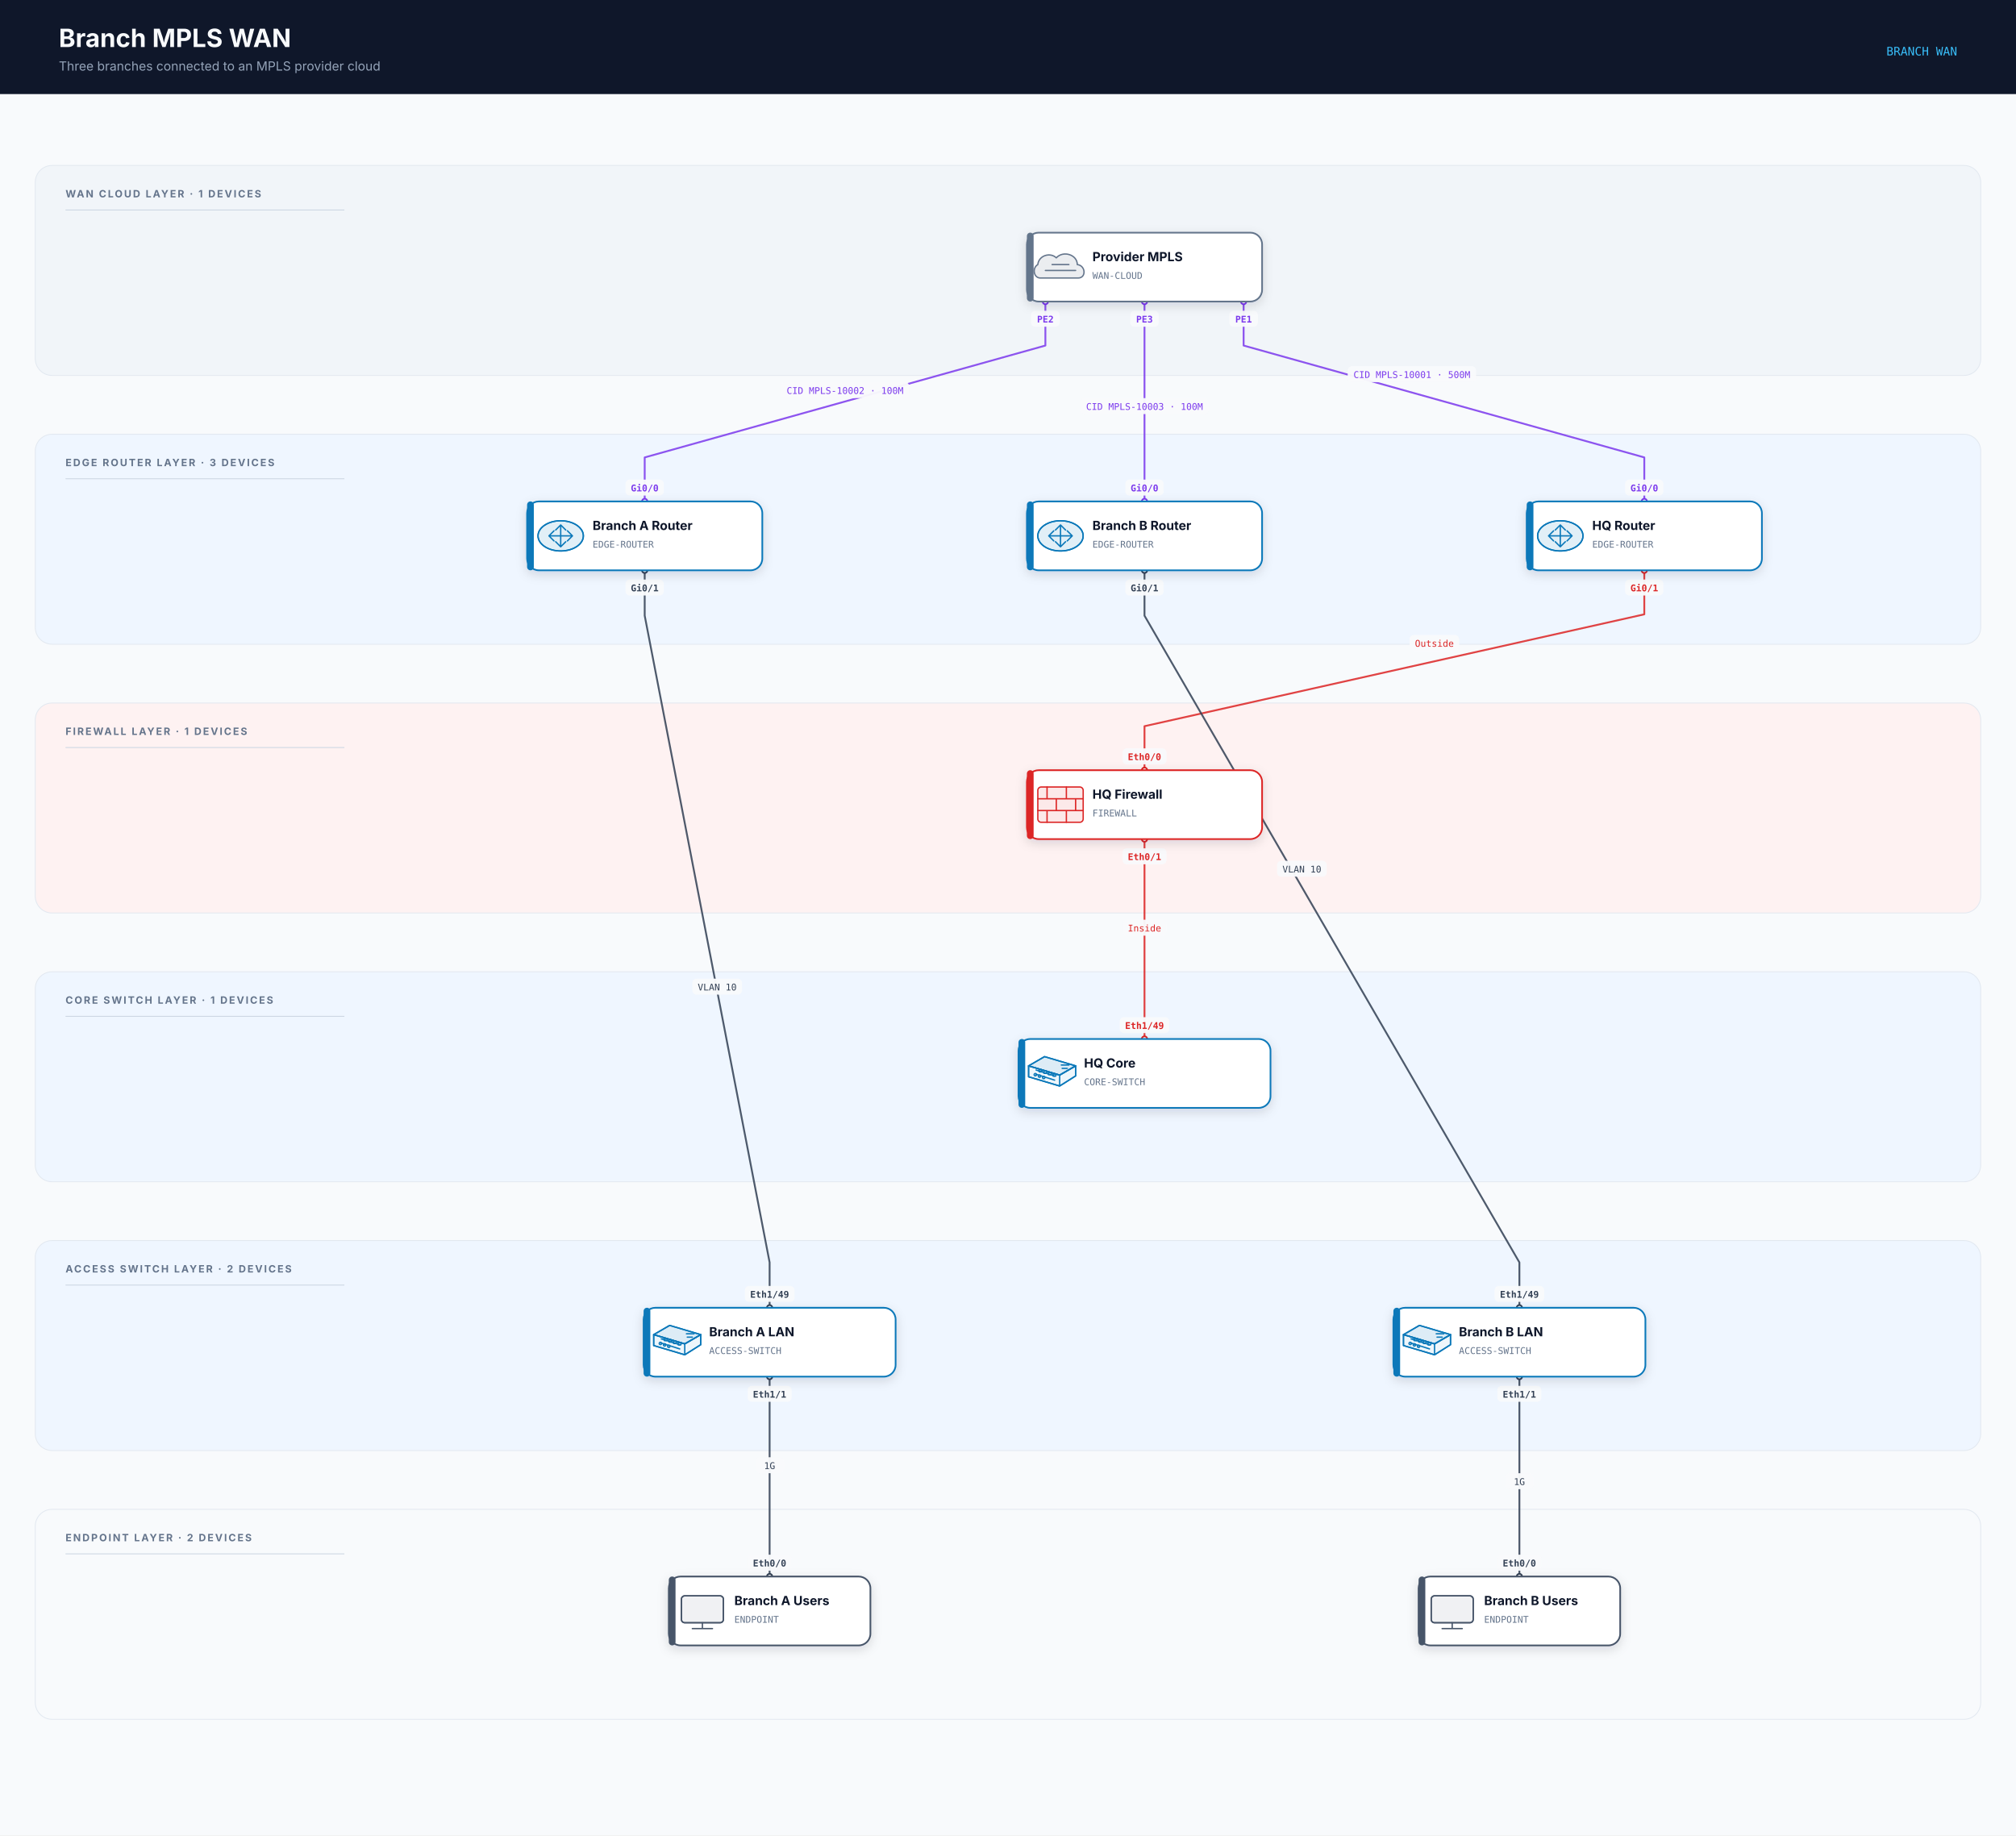
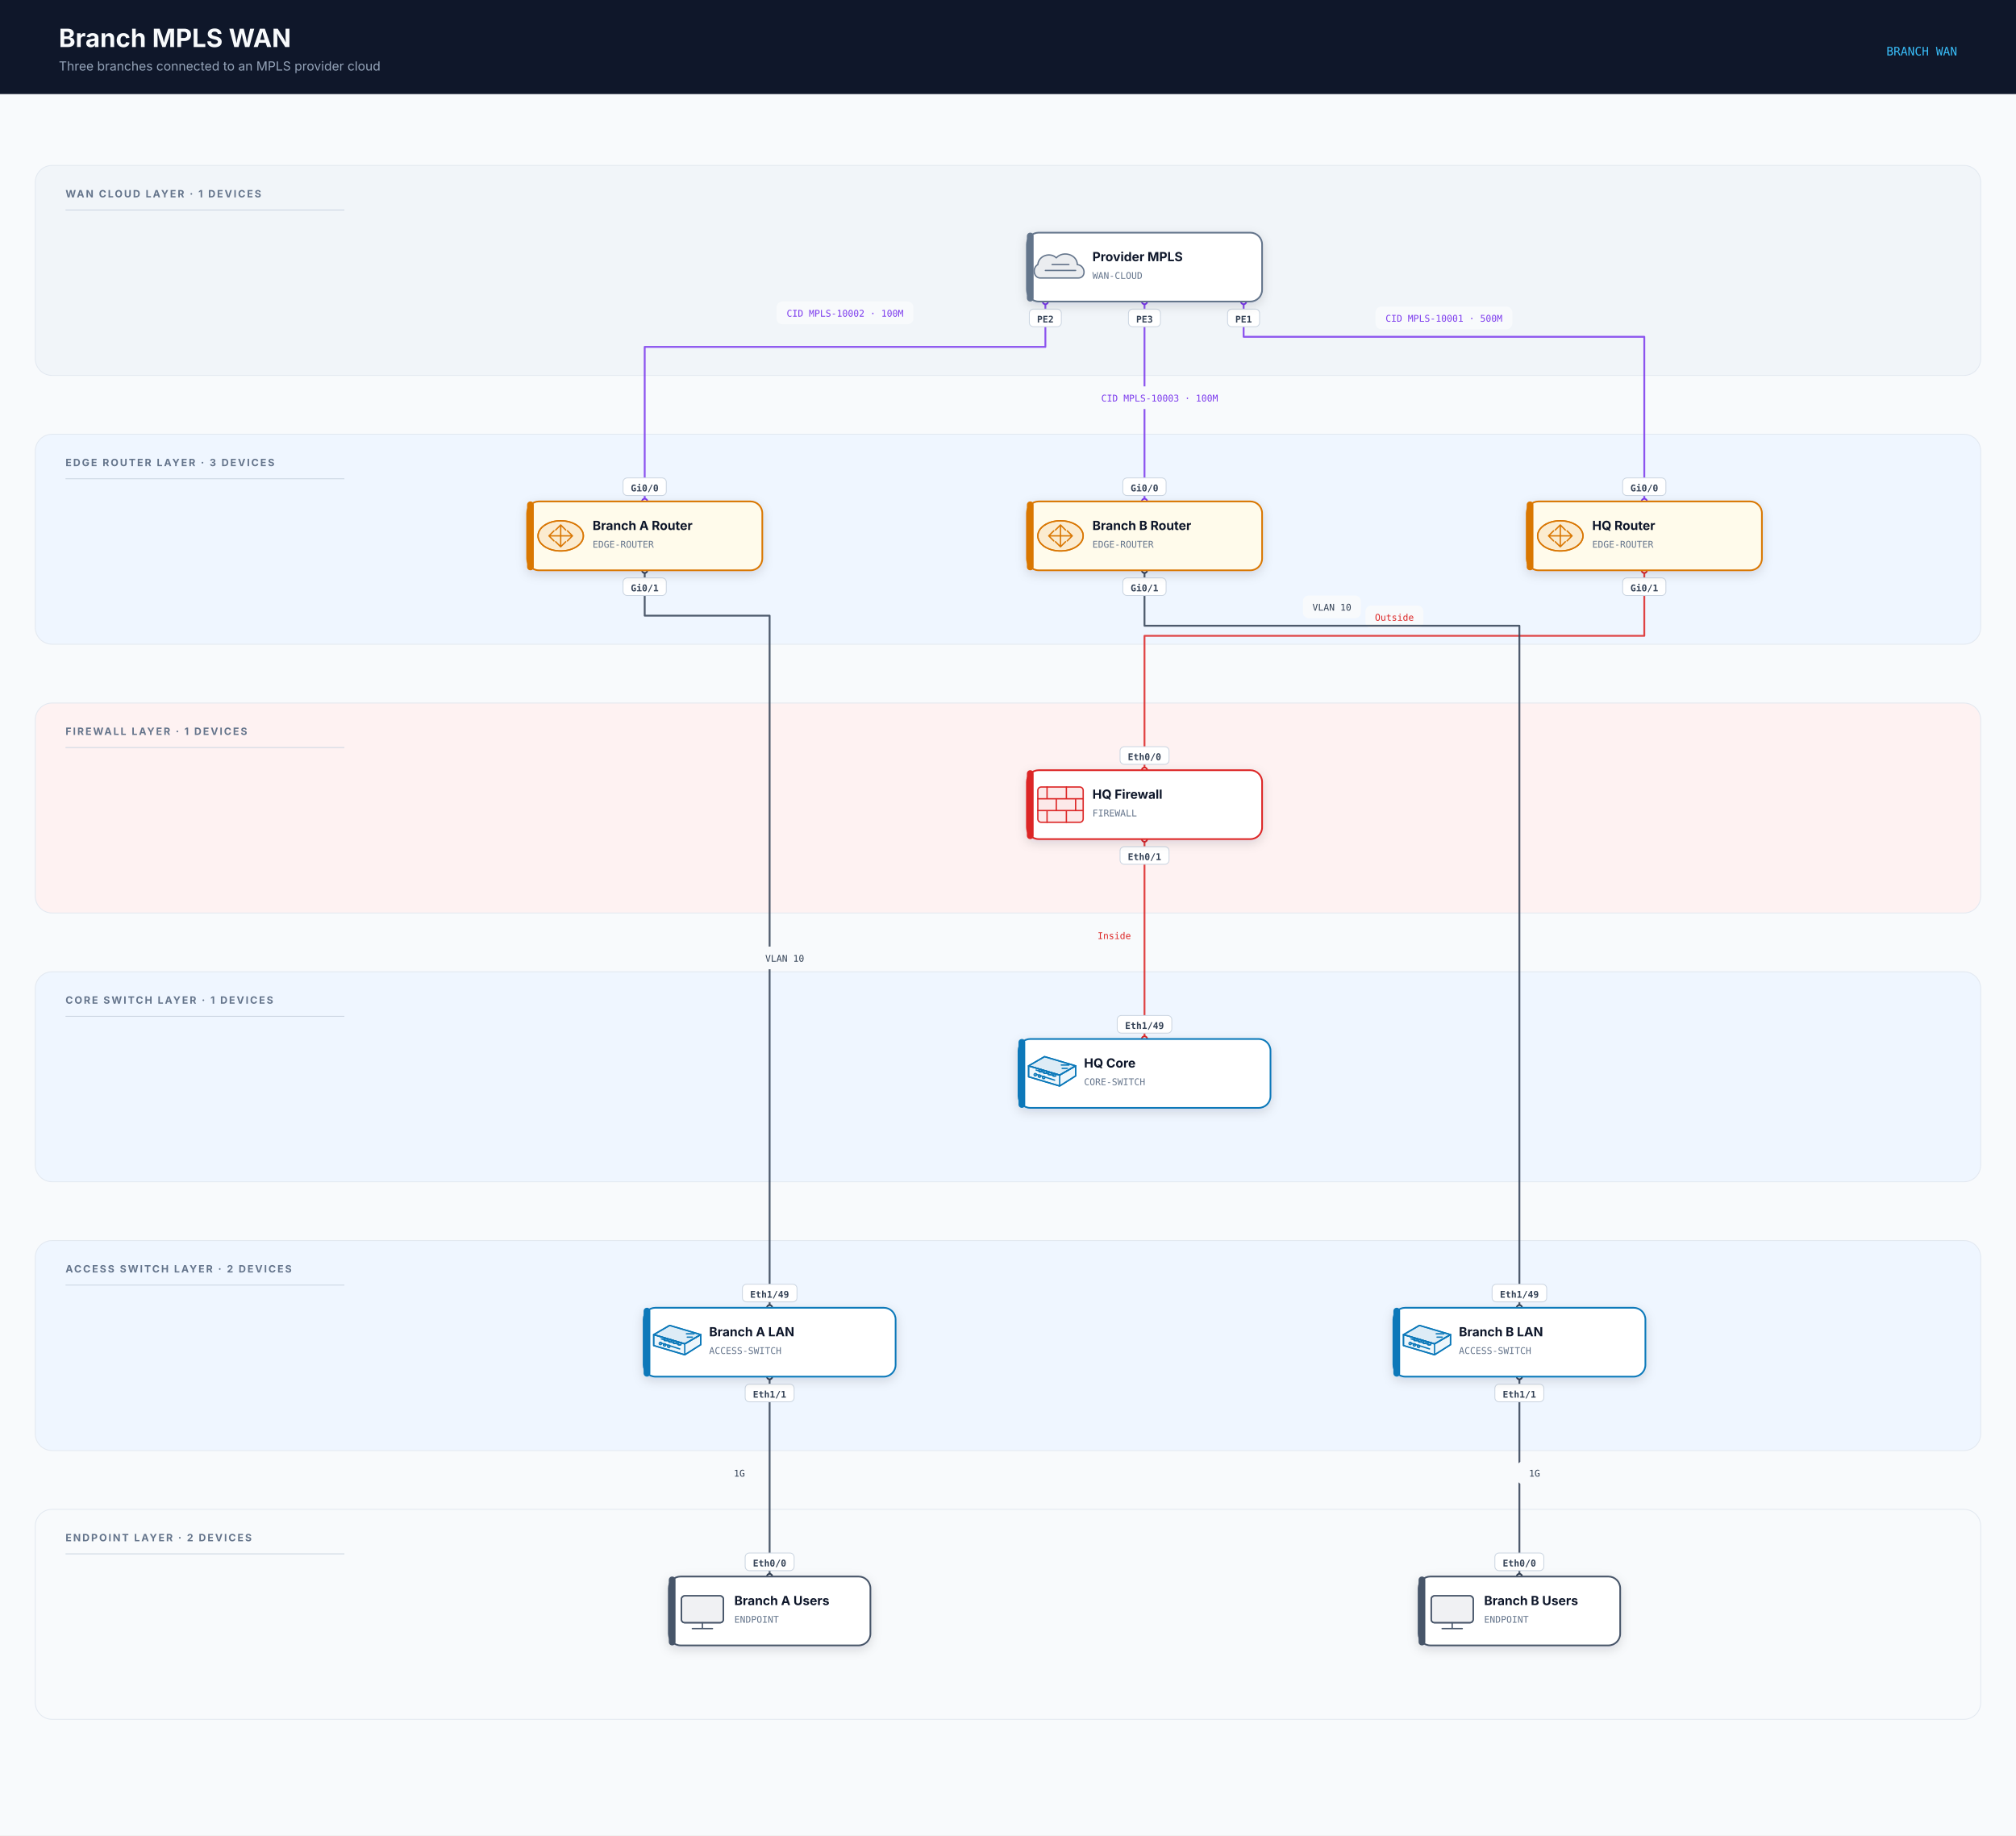
- <svg xmlns="http://www.w3.org/2000/svg" width="2400" height="2185" viewBox="0 0 2400 2185" role="img">
+ <svg xmlns="http://www.w3.org/2000/svg" class="theme-light" width="2400" height="2185" viewBox="0 0 2400 2185" role="img" shape-rendering="geometricPrecision">
  <defs>
    <filter id="shadow" x="-20%" y="-20%" width="140%" height="150%">
      <feDropShadow dx="0" dy="4" stdDeviation="6" flood-color="#0f172a" flood-opacity=".14" />
    </filter>
  </defs>
  <rect width="100%" height="100%" fill="#f8fafc" />
  <rect x="0" y="0" width="2400" height="112" fill="#0f172a" />
  <text x="70" y="56" fill="#f8fafc" font-family="Inter,Segoe UI,sans-serif" font-size="30" font-weight="700">Branch MPLS WAN</text>
  <text x="70" y="84" fill="#94a3b8" font-family="Inter,Segoe UI,sans-serif" font-size="15">Three branches connected to an MPLS provider cloud</text>
  <text x="2330" y="66" text-anchor="end" fill="#38bdf8" font-family="ui-monospace,SFMono-Regular,monospace" font-size="14">BRANCH WAN</text>
  <rect x="42" y="197.0" width="2316.0" height="250.0" rx="20" fill="#f1f5f9" stroke="#e2e8f0" />
  <rect x="42" y="517.0" width="2316.0" height="250.0" rx="20" fill="#eff6ff" stroke="#e2e8f0" />
  <rect x="42" y="837.0" width="2316.0" height="250.0" rx="20" fill="#fef2f2" stroke="#e2e8f0" />
  <rect x="42" y="1157.0" width="2316.0" height="250.0" rx="20" fill="#eff6ff" stroke="#e2e8f0" />
  <rect x="42" y="1477.0" width="2316.0" height="250.0" rx="20" fill="#eff6ff" stroke="#e2e8f0" />
  <rect x="42" y="1797.0" width="2316.0" height="250.0" rx="20" fill="#f8fafc" stroke="#e2e8f0" />
  <g id="row-headings">
    <g class="row-heading row-heading-wan-cloud">
      <path d="M78 250.0 H410" stroke="#cbd5e1" stroke-width="1" />
      <text x="78" y="235.0" fill="#64748b" font-family="Inter,Segoe UI,sans-serif" font-size="12" font-weight="700" letter-spacing="1.8">WAN CLOUD LAYER · 1 DEVICES</text>
    </g>
    <g class="row-heading row-heading-edge-router">
      <path d="M78 570.0 H410" stroke="#cbd5e1" stroke-width="1" />
      <text x="78" y="555.0" fill="#64748b" font-family="Inter,Segoe UI,sans-serif" font-size="12" font-weight="700" letter-spacing="1.8">EDGE ROUTER LAYER · 3 DEVICES</text>
    </g>
    <g class="row-heading row-heading-firewall">
      <path d="M78 890.0 H410" stroke="#cbd5e1" stroke-width="1" />
      <text x="78" y="875.0" fill="#64748b" font-family="Inter,Segoe UI,sans-serif" font-size="12" font-weight="700" letter-spacing="1.8">FIREWALL LAYER · 1 DEVICES</text>
    </g>
    <g class="row-heading row-heading-core-switch">
      <path d="M78 1210.0 H410" stroke="#cbd5e1" stroke-width="1" />
      <text x="78" y="1195.0" fill="#64748b" font-family="Inter,Segoe UI,sans-serif" font-size="12" font-weight="700" letter-spacing="1.8">CORE SWITCH LAYER · 1 DEVICES</text>
    </g>
    <g class="row-heading row-heading-access-switch">
      <path d="M78 1530.0 H410" stroke="#cbd5e1" stroke-width="1" />
      <text x="78" y="1515.0" fill="#64748b" font-family="Inter,Segoe UI,sans-serif" font-size="12" font-weight="700" letter-spacing="1.8">ACCESS SWITCH LAYER · 2 DEVICES</text>
    </g>
    <g class="row-heading row-heading-endpoint">
      <path d="M78 1850.0 H410" stroke="#cbd5e1" stroke-width="1" />
      <text x="78" y="1835.0" fill="#64748b" font-family="Inter,Segoe UI,sans-serif" font-size="12" font-weight="700" letter-spacing="1.8">ENDPOINT LAYER · 2 DEVICES</text>
    </g>
  </g>
  <g id="links">
-     <path id="link-1" d="M 1480.5 359.0 V 411.4 L 1957.5 544.6 V 597.0" fill="none" stroke="#7c3aed" stroke-width="2.2" stroke-linecap="round" stroke-linejoin="round" opacity=".86" />
-     <circle cx="1480.5" cy="359.0" r="3.2" fill="#ffffff" stroke="#7c3aed" stroke-width="2" />
-     <circle cx="1957.5" cy="597.0" r="3.2" fill="#ffffff" stroke="#7c3aed" stroke-width="2" />
-     <rect x="1463.5" y="370.0" width="34.0" height="19" rx="5" fill="#f8fafc" fill-opacity=".96" />
-     <text x="1480.5" y="384.0" text-anchor="middle" fill="#7c3aed" font-family="ui-monospace,SFMono-Regular,monospace" font-size="11" font-weight="650">PE1</text>
-     <rect x="1934.7" y="571.0" width="45.5" height="19" rx="5" fill="#f8fafc" fill-opacity=".96" />
-     <text x="1957.5" y="585.0" text-anchor="middle" fill="#7c3aed" font-family="ui-monospace,SFMono-Regular,monospace" font-size="11" font-weight="650">Gi0/0</text>
-     <rect x="1604.4" y="436.0" width="152.9" height="19" rx="5" fill="#f8fafc" fill-opacity=".96" />
-     <text x="1680.8" y="450.0" text-anchor="middle" fill="#7c3aed" font-family="ui-monospace,SFMono-Regular,monospace" font-size="11" font-weight="500">CID MPLS-10001 · 500M</text>
-     <path id="link-2" d="M 1244.5 359.0 V 411.4 L 767.5 544.6 V 597.0" fill="none" stroke="#7c3aed" stroke-width="2.2" stroke-linecap="round" stroke-linejoin="round" opacity=".86" />
-     <circle cx="1244.5" cy="359.0" r="3.2" fill="#ffffff" stroke="#7c3aed" stroke-width="2" />
-     <circle cx="767.5" cy="597.0" r="3.2" fill="#ffffff" stroke="#7c3aed" stroke-width="2" />
-     <rect x="1227.5" y="370.0" width="34.0" height="19" rx="5" fill="#f8fafc" fill-opacity=".96" />
-     <text x="1244.5" y="384.0" text-anchor="middle" fill="#7c3aed" font-family="ui-monospace,SFMono-Regular,monospace" font-size="11" font-weight="650">PE2</text>
-     <rect x="744.7" y="571.0" width="45.5" height="19" rx="5" fill="#f8fafc" fill-opacity=".96" />
-     <text x="767.5" y="585.0" text-anchor="middle" fill="#7c3aed" font-family="ui-monospace,SFMono-Regular,monospace" font-size="11" font-weight="650">Gi0/0</text>
-     <rect x="929.5" y="455.0" width="152.9" height="19" rx="5" fill="#f8fafc" fill-opacity=".96" />
-     <text x="1006.0" y="469.0" text-anchor="middle" fill="#7c3aed" font-family="ui-monospace,SFMono-Regular,monospace" font-size="11" font-weight="500">CID MPLS-10002 · 100M</text>
-     <path id="link-3" d="M 1362.5 359.0 V 411.4 L 1362.5 544.6 V 597.0" fill="none" stroke="#7c3aed" stroke-width="2.2" stroke-linecap="round" stroke-linejoin="round" opacity=".86" />
-     <circle cx="1362.5" cy="359.0" r="3.2" fill="#ffffff" stroke="#7c3aed" stroke-width="2" />
-     <circle cx="1362.5" cy="597.0" r="3.2" fill="#ffffff" stroke="#7c3aed" stroke-width="2" />
-     <rect x="1345.5" y="370.0" width="34.0" height="19" rx="5" fill="#f8fafc" fill-opacity=".96" />
-     <text x="1362.5" y="384.0" text-anchor="middle" fill="#7c3aed" font-family="ui-monospace,SFMono-Regular,monospace" font-size="11" font-weight="650">PE3</text>
-     <rect x="1339.7" y="571.0" width="45.5" height="19" rx="5" fill="#f8fafc" fill-opacity=".96" />
-     <text x="1362.5" y="585.0" text-anchor="middle" fill="#7c3aed" font-family="ui-monospace,SFMono-Regular,monospace" font-size="11" font-weight="650">Gi0/0</text>
-     <rect x="1286.0" y="474.0" width="152.9" height="19" rx="5" fill="#f8fafc" fill-opacity=".96" />
-     <text x="1362.5" y="488.0" text-anchor="middle" fill="#7c3aed" font-family="ui-monospace,SFMono-Regular,monospace" font-size="11" font-weight="500">CID MPLS-10003 · 100M</text>
-     <path id="link-4" d="M 1957.5 679.0 V 731.4 L 1362.5 864.6 V 917.0" fill="none" stroke="#dc2626" stroke-width="2.2" stroke-linecap="round" stroke-linejoin="round" opacity=".86" />
-     <circle cx="1957.5" cy="679.0" r="3.2" fill="#ffffff" stroke="#dc2626" stroke-width="2" />
-     <circle cx="1362.5" cy="917.0" r="3.2" fill="#ffffff" stroke="#dc2626" stroke-width="2" />
-     <rect x="1934.7" y="690.0" width="45.5" height="19" rx="5" fill="#f8fafc" fill-opacity=".96" />
-     <text x="1957.5" y="704.0" text-anchor="middle" fill="#dc2626" font-family="ui-monospace,SFMono-Regular,monospace" font-size="11" font-weight="650">Gi0/1</text>
-     <rect x="1336.4" y="891.0" width="52.3" height="19" rx="5" fill="#f8fafc" fill-opacity=".96" />
-     <text x="1362.5" y="905.0" text-anchor="middle" fill="#dc2626" font-family="ui-monospace,SFMono-Regular,monospace" font-size="11" font-weight="650">Eth0/0</text>
-     <rect x="1678.1" y="756.0" width="59.0" height="19" rx="5" fill="#f8fafc" fill-opacity=".96" />
-     <text x="1707.6" y="770.0" text-anchor="middle" fill="#dc2626" font-family="ui-monospace,SFMono-Regular,monospace" font-size="11" font-weight="500">Outside</text>
-     <path id="link-5" d="M 1362.5 999.0 V 1051.4 L 1362.5 1184.6 V 1237.0" fill="none" stroke="#dc2626" stroke-width="2.2" stroke-linecap="round" stroke-linejoin="round" opacity=".86" />
-     <circle cx="1362.5" cy="999.0" r="3.2" fill="#ffffff" stroke="#dc2626" stroke-width="2" />
-     <circle cx="1362.5" cy="1237.0" r="3.2" fill="#ffffff" stroke="#dc2626" stroke-width="2" />
-     <rect x="1336.4" y="1010.0" width="52.3" height="19" rx="5" fill="#f8fafc" fill-opacity=".96" />
-     <text x="1362.5" y="1024.0" text-anchor="middle" fill="#dc2626" font-family="ui-monospace,SFMono-Regular,monospace" font-size="11" font-weight="650">Eth0/1</text>
-     <rect x="1333.0" y="1211.0" width="59.0" height="19" rx="5" fill="#f8fafc" fill-opacity=".96" />
-     <text x="1362.5" y="1225.0" text-anchor="middle" fill="#dc2626" font-family="ui-monospace,SFMono-Regular,monospace" font-size="11" font-weight="650">Eth1/49</text>
-     <rect x="1336.4" y="1095.0" width="52.3" height="19" rx="5" fill="#f8fafc" fill-opacity=".96" />
-     <text x="1362.5" y="1109.0" text-anchor="middle" fill="#dc2626" font-family="ui-monospace,SFMono-Regular,monospace" font-size="11" font-weight="500">Inside</text>
-     <path id="link-6" d="M 767.5 679.0 V 733.0 L 916.2 1503.0 V 1557.0" fill="none" stroke="#334155" stroke-width="2.2" stroke-linecap="round" stroke-linejoin="round" opacity=".86" />
-     <circle cx="767.5" cy="679.0" r="3.2" fill="#ffffff" stroke="#334155" stroke-width="2" />
-     <circle cx="916.2" cy="1557.0" r="3.2" fill="#ffffff" stroke="#334155" stroke-width="2" />
-     <rect x="744.7" y="690.0" width="45.5" height="19" rx="5" fill="#f8fafc" fill-opacity=".96" />
-     <text x="767.5" y="704.0" text-anchor="middle" fill="#334155" font-family="ui-monospace,SFMono-Regular,monospace" font-size="11" font-weight="650">Gi0/1</text>
-     <rect x="886.8" y="1531.0" width="59.0" height="19" rx="5" fill="#f8fafc" fill-opacity=".96" />
-     <text x="916.2" y="1545.0" text-anchor="middle" fill="#334155" font-family="ui-monospace,SFMono-Regular,monospace" font-size="11" font-weight="650">Eth1/49</text>
-     <rect x="824.3" y="1165.2" width="59.0" height="19" rx="5" fill="#f8fafc" fill-opacity=".96" />
-     <text x="853.8" y="1179.2" text-anchor="middle" fill="#334155" font-family="ui-monospace,SFMono-Regular,monospace" font-size="11" font-weight="500">VLAN 10</text>
-     <path id="link-7" d="M 1362.5 679.0 V 733.0 L 1808.8 1503.0 V 1557.0" fill="none" stroke="#334155" stroke-width="2.2" stroke-linecap="round" stroke-linejoin="round" opacity=".86" />
-     <circle cx="1362.5" cy="679.0" r="3.2" fill="#ffffff" stroke="#334155" stroke-width="2" />
-     <circle cx="1808.8" cy="1557.0" r="3.2" fill="#ffffff" stroke="#334155" stroke-width="2" />
-     <rect x="1339.7" y="690.0" width="45.5" height="19" rx="5" fill="#f8fafc" fill-opacity=".96" />
-     <text x="1362.5" y="704.0" text-anchor="middle" fill="#334155" font-family="ui-monospace,SFMono-Regular,monospace" font-size="11" font-weight="650">Gi0/1</text>
-     <rect x="1779.3" y="1531.0" width="59.0" height="19" rx="5" fill="#f8fafc" fill-opacity=".96" />
-     <text x="1808.8" y="1545.0" text-anchor="middle" fill="#334155" font-family="ui-monospace,SFMono-Regular,monospace" font-size="11" font-weight="650">Eth1/49</text>
-     <rect x="1520.4" y="1024.8" width="59.0" height="19" rx="5" fill="#f8fafc" fill-opacity=".96" />
-     <text x="1549.9" y="1038.8" text-anchor="middle" fill="#334155" font-family="ui-monospace,SFMono-Regular,monospace" font-size="11" font-weight="500">VLAN 10</text>
-     <path id="link-8" d="M 916.2 1639.0 V 1691.4 L 916.2 1824.6 V 1877.0" fill="none" stroke="#334155" stroke-width="2.2" stroke-linecap="round" stroke-linejoin="round" opacity=".86" />
-     <circle cx="916.2" cy="1639.0" r="3.2" fill="#ffffff" stroke="#334155" stroke-width="2" />
-     <circle cx="916.2" cy="1877.0" r="3.2" fill="#ffffff" stroke="#334155" stroke-width="2" />
-     <rect x="890.1" y="1650.0" width="52.3" height="19" rx="5" fill="#f8fafc" fill-opacity=".96" />
-     <text x="916.2" y="1664.0" text-anchor="middle" fill="#334155" font-family="ui-monospace,SFMono-Regular,monospace" font-size="11" font-weight="650">Eth1/1</text>
-     <rect x="890.1" y="1851.0" width="52.3" height="19" rx="5" fill="#f8fafc" fill-opacity=".96" />
-     <text x="916.2" y="1865.0" text-anchor="middle" fill="#334155" font-family="ui-monospace,SFMono-Regular,monospace" font-size="11" font-weight="650">Eth0/0</text>
-     <rect x="899.2" y="1735.0" width="34.0" height="19" rx="5" fill="#f8fafc" fill-opacity=".96" />
-     <text x="916.2" y="1749.0" text-anchor="middle" fill="#334155" font-family="ui-monospace,SFMono-Regular,monospace" font-size="11" font-weight="500">1G</text>
-     <path id="link-9" d="M 1808.8 1639.0 V 1691.4 L 1808.8 1824.6 V 1877.0" fill="none" stroke="#334155" stroke-width="2.2" stroke-linecap="round" stroke-linejoin="round" opacity=".86" />
-     <circle cx="1808.8" cy="1639.0" r="3.2" fill="#ffffff" stroke="#334155" stroke-width="2" />
-     <circle cx="1808.8" cy="1877.0" r="3.2" fill="#ffffff" stroke="#334155" stroke-width="2" />
-     <rect x="1782.6" y="1650.0" width="52.3" height="19" rx="5" fill="#f8fafc" fill-opacity=".96" />
-     <text x="1808.8" y="1664.0" text-anchor="middle" fill="#334155" font-family="ui-monospace,SFMono-Regular,monospace" font-size="11" font-weight="650">Eth1/1</text>
-     <rect x="1782.6" y="1851.0" width="52.3" height="19" rx="5" fill="#f8fafc" fill-opacity=".96" />
-     <text x="1808.8" y="1865.0" text-anchor="middle" fill="#334155" font-family="ui-monospace,SFMono-Regular,monospace" font-size="11" font-weight="650">Eth0/0</text>
-     <rect x="1791.8" y="1754.0" width="34.0" height="19" rx="5" fill="#f8fafc" fill-opacity=".96" />
-     <text x="1808.8" y="1768.0" text-anchor="middle" fill="#334155" font-family="ui-monospace,SFMono-Regular,monospace" font-size="11" font-weight="500">1G</text>
+     <g id="link-1" data-netdiag-kind="link">
+       <path d="M 1480.5 359.0 V 401.0 H 1957.5 V 597.0" fill="none" stroke="#7c3aed" stroke-width="2.2" stroke-linecap="round" stroke-linejoin="round" opacity=".86" />
+       <circle cx="1480.5" cy="359.0" r="3.2" fill="#ffffff" stroke="#7c3aed" stroke-width="2" />
+       <circle cx="1957.5" cy="597.0" r="3.2" fill="#ffffff" stroke="#7c3aed" stroke-width="2" />
+       <rect class="interface-label-badge" x="1461.4" y="368.0" width="38.1" height="21.0" rx="5.0" fill="#ffffff" stroke="#cbd5e1" stroke-width="1" />
+       <text class="interface-label-text" x="1480.5" y="384.0" text-anchor="middle" fill="#334155" font-family="ui-monospace,SFMono-Regular,monospace" font-size="11" font-weight="650">PE1</text>
+       <rect class="interface-label-badge" x="1931.7" y="569.0" width="51.5" height="21.0" rx="5.0" fill="#ffffff" stroke="#cbd5e1" stroke-width="1" />
+       <text class="interface-label-text" x="1957.5" y="585.0" text-anchor="middle" fill="#334155" font-family="ui-monospace,SFMono-Regular,monospace" font-size="11" font-weight="650">Gi0/0</text>
+       <rect class="label-mask" x="1639.5" y="367.0" width="158.9" height="23" rx="5" fill="#f8fafc" stroke="#f8fafc" stroke-width="4" />
+       <text x="1719.0" y="383.0" text-anchor="middle" fill="#7c3aed" font-family="ui-monospace,SFMono-Regular,monospace" font-size="11" font-weight="500">CID MPLS-10001 · 500M</text>
+     </g>
+     <g id="link-2" data-netdiag-kind="link">
+       <path d="M 1244.5 359.0 V 413.0 H 767.5 V 597.0" fill="none" stroke="#7c3aed" stroke-width="2.2" stroke-linecap="round" stroke-linejoin="round" opacity=".86" />
+       <circle cx="1244.5" cy="359.0" r="3.2" fill="#ffffff" stroke="#7c3aed" stroke-width="2" />
+       <circle cx="767.5" cy="597.0" r="3.2" fill="#ffffff" stroke="#7c3aed" stroke-width="2" />
+       <rect class="interface-label-badge" x="1225.4" y="368.0" width="38.1" height="21.0" rx="5.0" fill="#ffffff" stroke="#cbd5e1" stroke-width="1" />
+       <text class="interface-label-text" x="1244.5" y="384.0" text-anchor="middle" fill="#334155" font-family="ui-monospace,SFMono-Regular,monospace" font-size="11" font-weight="650">PE2</text>
+       <rect class="interface-label-badge" x="741.7" y="569.0" width="51.5" height="21.0" rx="5.0" fill="#ffffff" stroke="#cbd5e1" stroke-width="1" />
+       <text class="interface-label-text" x="767.5" y="585.0" text-anchor="middle" fill="#334155" font-family="ui-monospace,SFMono-Regular,monospace" font-size="11" font-weight="650">Gi0/0</text>
+       <rect class="label-mask" x="926.5" y="361.0" width="158.9" height="23" rx="5" fill="#f8fafc" stroke="#f8fafc" stroke-width="4" />
+       <text x="1006.0" y="377.0" text-anchor="middle" fill="#7c3aed" font-family="ui-monospace,SFMono-Regular,monospace" font-size="11" font-weight="500">CID MPLS-10002 · 100M</text>
+     </g>
+     <g id="link-3" data-netdiag-kind="link">
+       <path d="M 1362.5 359.0 V 597.0" fill="none" stroke="#7c3aed" stroke-width="2.2" stroke-linecap="round" stroke-linejoin="round" opacity=".86" />
+       <circle cx="1362.5" cy="359.0" r="3.2" fill="#ffffff" stroke="#7c3aed" stroke-width="2" />
+       <circle cx="1362.5" cy="597.0" r="3.2" fill="#ffffff" stroke="#7c3aed" stroke-width="2" />
+       <rect class="interface-label-badge" x="1343.4" y="368.0" width="38.1" height="21.0" rx="5.0" fill="#ffffff" stroke="#cbd5e1" stroke-width="1" />
+       <text class="interface-label-text" x="1362.5" y="384.0" text-anchor="middle" fill="#334155" font-family="ui-monospace,SFMono-Regular,monospace" font-size="11" font-weight="650">PE3</text>
+       <rect class="interface-label-badge" x="1336.7" y="569.0" width="51.5" height="21.0" rx="5.0" fill="#ffffff" stroke="#cbd5e1" stroke-width="1" />
+       <text class="interface-label-text" x="1362.5" y="585.0" text-anchor="middle" fill="#334155" font-family="ui-monospace,SFMono-Regular,monospace" font-size="11" font-weight="650">Gi0/0</text>
+       <rect class="label-mask" x="1301.0" y="462.0" width="158.9" height="23" rx="5" fill="#f8fafc" stroke="#f8fafc" stroke-width="4" />
+       <text x="1380.5" y="478.0" text-anchor="middle" fill="#7c3aed" font-family="ui-monospace,SFMono-Regular,monospace" font-size="11" font-weight="500">CID MPLS-10003 · 100M</text>
+     </g>
+     <g id="link-4" data-netdiag-kind="link">
+       <path d="M 1957.5 679.0 V 757.0 H 1362.5 V 917.0" fill="none" stroke="#dc2626" stroke-width="2.2" stroke-linecap="round" stroke-linejoin="round" opacity=".86" />
+       <circle cx="1957.5" cy="679.0" r="3.2" fill="#ffffff" stroke="#dc2626" stroke-width="2" />
+       <circle cx="1362.5" cy="917.0" r="3.2" fill="#ffffff" stroke="#dc2626" stroke-width="2" />
+       <rect class="interface-label-badge" x="1931.7" y="688.0" width="51.5" height="21.0" rx="5.0" fill="#ffffff" stroke="#cbd5e1" stroke-width="1" />
+       <text class="interface-label-text" x="1957.5" y="704.0" text-anchor="middle" fill="#334155" font-family="ui-monospace,SFMono-Regular,monospace" font-size="11" font-weight="650">Gi0/1</text>
+       <rect class="interface-label-badge" x="1333.4" y="889.0" width="58.3" height="21.0" rx="5.0" fill="#ffffff" stroke="#cbd5e1" stroke-width="1" />
+       <text class="interface-label-text" x="1362.5" y="905.0" text-anchor="middle" fill="#334155" font-family="ui-monospace,SFMono-Regular,monospace" font-size="11" font-weight="650">Eth0/0</text>
+       <rect class="label-mask" x="1627.5" y="723.0" width="65.0" height="23" rx="5" fill="#f8fafc" stroke="#f8fafc" stroke-width="4" />
+       <text x="1660.0" y="739.0" text-anchor="middle" fill="#dc2626" font-family="ui-monospace,SFMono-Regular,monospace" font-size="11" font-weight="500">Outside</text>
+     </g>
+     <g id="link-5" data-netdiag-kind="link">
+       <path d="M 1362.5 999.0 V 1237.0" fill="none" stroke="#dc2626" stroke-width="2.2" stroke-linecap="round" stroke-linejoin="round" opacity=".86" />
+       <circle cx="1362.5" cy="999.0" r="3.2" fill="#ffffff" stroke="#dc2626" stroke-width="2" />
+       <circle cx="1362.5" cy="1237.0" r="3.2" fill="#ffffff" stroke="#dc2626" stroke-width="2" />
+       <rect class="interface-label-badge" x="1333.4" y="1008.0" width="58.3" height="21.0" rx="5.0" fill="#ffffff" stroke="#cbd5e1" stroke-width="1" />
+       <text class="interface-label-text" x="1362.5" y="1024.0" text-anchor="middle" fill="#334155" font-family="ui-monospace,SFMono-Regular,monospace" font-size="11" font-weight="650">Eth0/1</text>
+       <rect class="interface-label-badge" x="1330.0" y="1209.0" width="65.0" height="21.0" rx="5.0" fill="#ffffff" stroke="#cbd5e1" stroke-width="1" />
+       <text class="interface-label-text" x="1362.5" y="1225.0" text-anchor="middle" fill="#334155" font-family="ui-monospace,SFMono-Regular,monospace" font-size="11" font-weight="650">Eth1/49</text>
+       <rect class="label-mask" x="1297.4" y="1102.0" width="58.3" height="23" rx="5" fill="#f8fafc" stroke="#f8fafc" stroke-width="4" />
+       <text x="1326.5" y="1118.0" text-anchor="middle" fill="#dc2626" font-family="ui-monospace,SFMono-Regular,monospace" font-size="11" font-weight="500">Inside</text>
+     </g>
+     <g id="link-6" data-netdiag-kind="link">
+       <path d="M 767.5 679.0 V 733.0 H 916.2 V 1557.0" fill="none" stroke="#334155" stroke-width="2.2" stroke-linecap="round" stroke-linejoin="round" opacity=".86" />
+       <circle cx="767.5" cy="679.0" r="3.2" fill="#ffffff" stroke="#334155" stroke-width="2" />
+       <circle cx="916.2" cy="1557.0" r="3.2" fill="#ffffff" stroke="#334155" stroke-width="2" />
+       <rect class="interface-label-badge" x="741.7" y="688.0" width="51.5" height="21.0" rx="5.0" fill="#ffffff" stroke="#cbd5e1" stroke-width="1" />
+       <text class="interface-label-text" x="767.5" y="704.0" text-anchor="middle" fill="#334155" font-family="ui-monospace,SFMono-Regular,monospace" font-size="11" font-weight="650">Gi0/1</text>
+       <rect class="interface-label-badge" x="883.8" y="1529.0" width="65.0" height="21.0" rx="5.0" fill="#ffffff" stroke="#cbd5e1" stroke-width="1" />
+       <text class="interface-label-text" x="916.2" y="1545.0" text-anchor="middle" fill="#334155" font-family="ui-monospace,SFMono-Regular,monospace" font-size="11" font-weight="650">Eth1/49</text>
+       <rect class="label-mask" x="901.8" y="1129.0" width="65.0" height="23" rx="5" fill="#f8fafc" stroke="#f8fafc" stroke-width="4" />
+       <text x="934.2" y="1145.0" text-anchor="middle" fill="#334155" font-family="ui-monospace,SFMono-Regular,monospace" font-size="11" font-weight="500">VLAN 10</text>
+     </g>
+     <g id="link-7" data-netdiag-kind="link">
+       <path d="M 1362.5 679.0 V 745.0 H 1808.8 V 1557.0" fill="none" stroke="#334155" stroke-width="2.2" stroke-linecap="round" stroke-linejoin="round" opacity=".86" />
+       <circle cx="1362.5" cy="679.0" r="3.2" fill="#ffffff" stroke="#334155" stroke-width="2" />
+       <circle cx="1808.8" cy="1557.0" r="3.2" fill="#ffffff" stroke="#334155" stroke-width="2" />
+       <rect class="interface-label-badge" x="1336.7" y="688.0" width="51.5" height="21.0" rx="5.0" fill="#ffffff" stroke="#cbd5e1" stroke-width="1" />
+       <text class="interface-label-text" x="1362.5" y="704.0" text-anchor="middle" fill="#334155" font-family="ui-monospace,SFMono-Regular,monospace" font-size="11" font-weight="650">Gi0/1</text>
+       <rect class="interface-label-badge" x="1776.3" y="1529.0" width="65.0" height="21.0" rx="5.0" fill="#ffffff" stroke="#cbd5e1" stroke-width="1" />
+       <text class="interface-label-text" x="1808.8" y="1545.0" text-anchor="middle" fill="#334155" font-family="ui-monospace,SFMono-Regular,monospace" font-size="11" font-weight="650">Eth1/49</text>
+       <rect class="label-mask" x="1553.1" y="711.0" width="65.0" height="23" rx="5" fill="#f8fafc" stroke="#f8fafc" stroke-width="4" />
+       <text x="1585.6" y="727.0" text-anchor="middle" fill="#334155" font-family="ui-monospace,SFMono-Regular,monospace" font-size="11" font-weight="500">VLAN 10</text>
+     </g>
+     <g id="link-8" data-netdiag-kind="link">
+       <path d="M 916.2 1639.0 V 1877.0" fill="none" stroke="#334155" stroke-width="2.2" stroke-linecap="round" stroke-linejoin="round" opacity=".86" />
+       <circle cx="916.2" cy="1639.0" r="3.2" fill="#ffffff" stroke="#334155" stroke-width="2" />
+       <circle cx="916.2" cy="1877.0" r="3.2" fill="#ffffff" stroke="#334155" stroke-width="2" />
+       <rect class="interface-label-badge" x="887.1" y="1648.0" width="58.3" height="21.0" rx="5.0" fill="#ffffff" stroke="#cbd5e1" stroke-width="1" />
+       <text class="interface-label-text" x="916.2" y="1664.0" text-anchor="middle" fill="#334155" font-family="ui-monospace,SFMono-Regular,monospace" font-size="11" font-weight="650">Eth1/1</text>
+       <rect class="interface-label-badge" x="887.1" y="1849.0" width="58.3" height="21.0" rx="5.0" fill="#ffffff" stroke="#cbd5e1" stroke-width="1" />
+       <text class="interface-label-text" x="916.2" y="1865.0" text-anchor="middle" fill="#334155" font-family="ui-monospace,SFMono-Regular,monospace" font-size="11" font-weight="650">Eth0/0</text>
+       <rect class="label-mask" x="861.2" y="1742.0" width="38.0" height="23" rx="5" fill="#f8fafc" stroke="#f8fafc" stroke-width="4" />
+       <text x="880.2" y="1758.0" text-anchor="middle" fill="#334155" font-family="ui-monospace,SFMono-Regular,monospace" font-size="11" font-weight="500">1G</text>
+     </g>
+     <g id="link-9" data-netdiag-kind="link">
+       <path d="M 1808.8 1639.0 V 1877.0" fill="none" stroke="#334155" stroke-width="2.2" stroke-linecap="round" stroke-linejoin="round" opacity=".86" />
+       <circle cx="1808.8" cy="1639.0" r="3.2" fill="#ffffff" stroke="#334155" stroke-width="2" />
+       <circle cx="1808.8" cy="1877.0" r="3.2" fill="#ffffff" stroke="#334155" stroke-width="2" />
+       <rect class="interface-label-badge" x="1779.6" y="1648.0" width="58.3" height="21.0" rx="5.0" fill="#ffffff" stroke="#cbd5e1" stroke-width="1" />
+       <text class="interface-label-text" x="1808.8" y="1664.0" text-anchor="middle" fill="#334155" font-family="ui-monospace,SFMono-Regular,monospace" font-size="11" font-weight="650">Eth1/1</text>
+       <rect class="interface-label-badge" x="1779.6" y="1849.0" width="58.3" height="21.0" rx="5.0" fill="#ffffff" stroke="#cbd5e1" stroke-width="1" />
+       <text class="interface-label-text" x="1808.8" y="1865.0" text-anchor="middle" fill="#334155" font-family="ui-monospace,SFMono-Regular,monospace" font-size="11" font-weight="650">Eth0/0</text>
+       <rect class="label-mask" x="1807.8" y="1742.0" width="38.0" height="23" rx="5" fill="#f8fafc" stroke="#f8fafc" stroke-width="4" />
+       <text x="1826.8" y="1758.0" text-anchor="middle" fill="#334155" font-family="ui-monospace,SFMono-Regular,monospace" font-size="11" font-weight="500">1G</text>
+     </g>
  </g>
  <g id="nodes">
-     <g id="branch-a-router" filter="url(#shadow)">
-       <rect x="627.5" y="597.0" width="280.0" height="82.0" rx="14" fill="#ffffff" stroke="#0878b9" stroke-width="2" />
-       <rect x="627.5" y="597.0" width="8" height="82.0" rx="4" fill="#0878b9" />
-       <g class="device-icon device-icon-router" transform="translate(667.5 638.0)" stroke="#0878b9" fill="none" stroke-width="1.6" stroke-linecap="round" stroke-linejoin="round">
-         <ellipse cx="0" cy="0" rx="27" ry="18" fill="#0878b9" fill-opacity=".12" />
+     <g id="branch-a-router" data-netdiag-kind="node" filter="url(#shadow)">
+       <rect x="627.5" y="597.0" width="280.0" height="82.0" rx="14" fill="#fffbeb" stroke="#d97706" stroke-width="2" />
+       <rect x="627.5" y="597.0" width="8" height="82.0" rx="4" fill="#d97706" />
+       <g class="device-icon device-icon-router" transform="translate(667.5 638.0)" stroke="#d97706" fill="none" stroke-width="1.6" stroke-linecap="round" stroke-linejoin="round">
+         <ellipse cx="0" cy="0" rx="27" ry="18" fill="#d97706" fill-opacity=".12" />
        <ellipse cx="0" cy="0" rx="27" ry="18" />
        <path d="M-14 0h28M8-6l6 6-6 6M14 0H-14M-8-6l-6 6 6 6" />
        <path d="M0-13v26M-6-7l6-6 6 6M-6 7l6 6 6-6" />
      </g>
-       <text x="705.5" y="631.0" fill="#0f172a" font-family="Inter,Segoe UI,sans-serif" font-size="15" font-weight="700">Branch A Router</text>
+       <text class="node-title" x="705.5" y="631.0" fill="#0f172a" font-family="Inter,Segoe UI,Arial,sans-serif" font-size="15" font-weight="700">Branch A Router</text>
      <text x="705.5" y="652.0" fill="#64748b" font-family="ui-monospace,SFMono-Regular,monospace" font-size="11">EDGE-ROUTER</text>
    </g>
-     <g id="branch-a-switch" filter="url(#shadow)">
+     <g id="branch-a-switch" data-netdiag-kind="node" filter="url(#shadow)">
      <rect x="766.2" y="1557.0" width="300.0" height="82.0" rx="14" fill="#ffffff" stroke="#0878b9" stroke-width="2" />
      <rect x="766.2" y="1557.0" width="8" height="82.0" rx="4" fill="#0878b9" />
      <g class="device-icon device-icon-access-switch" transform="translate(806.2 1598.0)" stroke="#0878b9" fill="none" stroke-width="1.6" stroke-linecap="round" stroke-linejoin="round">
        <path d="M-28 -9 -9 -20 28 -9 9 2Z" fill="#0878b9" fill-opacity=".14" />
        <path d="M-28 -9 9 2 28 -9v12L9 15-28 4Z" fill="#0878b9" fill-opacity=".07" />
        <path d="M-28 -9 -9 -20 28 -9 9 2Z" />
        <path d="M-28 -9v13L9 15 28 3v-12M9 2v13" />
        <path d="M-19 -4 3 3M-19 1 3 8" />
        <rect x="-15.5" y="-4.5" width="3.5" height="2.7" rx=".5" />
        <rect x="-10" y="-2.8" width="3.5" height="2.7" rx=".5" />
        <rect x="-4.5" y="-1.1" width="3.5" height="2.7" rx=".5" />
        <rect x="1" y=".6" width="3.5" height="2.7" rx=".5" />
        <circle cx="-20" cy="1.5" r="1.4" />
        <circle cx="-15" cy="3.2" r="1.4" />
        <circle cx="-10" cy="4.9" r="1.4" />
        <path d="M11 -10h9M12 -6h6" />
      </g>
-       <text x="844.2" y="1591.0" fill="#0f172a" font-family="Inter,Segoe UI,sans-serif" font-size="15" font-weight="700">Branch A LAN</text>
+       <text class="node-title" x="844.2" y="1591.0" fill="#0f172a" font-family="Inter,Segoe UI,Arial,sans-serif" font-size="15" font-weight="700">Branch A LAN</text>
      <text x="844.2" y="1612.0" fill="#64748b" font-family="ui-monospace,SFMono-Regular,monospace" font-size="11">ACCESS-SWITCH</text>
    </g>
-     <g id="branch-a-users" filter="url(#shadow)">
+     <g id="branch-a-users" data-netdiag-kind="node" filter="url(#shadow)">
      <rect x="796.2" y="1877.0" width="240.0" height="82.0" rx="14" fill="#ffffff" stroke="#475569" stroke-width="2" />
      <rect x="796.2" y="1877.0" width="8" height="82.0" rx="4" fill="#475569" />
      <g class="device-icon device-icon-users" transform="translate(836.2 1918.0)" stroke="#475569" fill="none" stroke-width="1.6" stroke-linecap="round" stroke-linejoin="round">
        <rect x="-25" y="-18" width="50" height="32" rx="4" fill="#475569" fill-opacity=".08" />
        <rect x="-25" y="-18" width="50" height="32" rx="4" />
        <path d="M-12 21h24M0 14v7" />
      </g>
-       <text x="874.2" y="1911.0" fill="#0f172a" font-family="Inter,Segoe UI,sans-serif" font-size="15" font-weight="700">Branch A Users</text>
+       <text class="node-title" x="874.2" y="1911.0" fill="#0f172a" font-family="Inter,Segoe UI,Arial,sans-serif" font-size="15" font-weight="700">Branch A Users</text>
      <text x="874.2" y="1932.0" fill="#64748b" font-family="ui-monospace,SFMono-Regular,monospace" font-size="11">ENDPOINT</text>
    </g>
-     <g id="branch-b-router" filter="url(#shadow)">
-       <rect x="1222.5" y="597.0" width="280.0" height="82.0" rx="14" fill="#ffffff" stroke="#0878b9" stroke-width="2" />
-       <rect x="1222.5" y="597.0" width="8" height="82.0" rx="4" fill="#0878b9" />
-       <g class="device-icon device-icon-router" transform="translate(1262.5 638.0)" stroke="#0878b9" fill="none" stroke-width="1.6" stroke-linecap="round" stroke-linejoin="round">
-         <ellipse cx="0" cy="0" rx="27" ry="18" fill="#0878b9" fill-opacity=".12" />
+     <g id="branch-b-router" data-netdiag-kind="node" filter="url(#shadow)">
+       <rect x="1222.5" y="597.0" width="280.0" height="82.0" rx="14" fill="#fffbeb" stroke="#d97706" stroke-width="2" />
+       <rect x="1222.5" y="597.0" width="8" height="82.0" rx="4" fill="#d97706" />
+       <g class="device-icon device-icon-router" transform="translate(1262.5 638.0)" stroke="#d97706" fill="none" stroke-width="1.6" stroke-linecap="round" stroke-linejoin="round">
+         <ellipse cx="0" cy="0" rx="27" ry="18" fill="#d97706" fill-opacity=".12" />
        <ellipse cx="0" cy="0" rx="27" ry="18" />
        <path d="M-14 0h28M8-6l6 6-6 6M14 0H-14M-8-6l-6 6 6 6" />
        <path d="M0-13v26M-6-7l6-6 6 6M-6 7l6 6 6-6" />
      </g>
-       <text x="1300.5" y="631.0" fill="#0f172a" font-family="Inter,Segoe UI,sans-serif" font-size="15" font-weight="700">Branch B Router</text>
+       <text class="node-title" x="1300.5" y="631.0" fill="#0f172a" font-family="Inter,Segoe UI,Arial,sans-serif" font-size="15" font-weight="700">Branch B Router</text>
      <text x="1300.5" y="652.0" fill="#64748b" font-family="ui-monospace,SFMono-Regular,monospace" font-size="11">EDGE-ROUTER</text>
    </g>
-     <g id="branch-b-switch" filter="url(#shadow)">
+     <g id="branch-b-switch" data-netdiag-kind="node" filter="url(#shadow)">
      <rect x="1658.8" y="1557.0" width="300.0" height="82.0" rx="14" fill="#ffffff" stroke="#0878b9" stroke-width="2" />
      <rect x="1658.8" y="1557.0" width="8" height="82.0" rx="4" fill="#0878b9" />
      <g class="device-icon device-icon-access-switch" transform="translate(1698.8 1598.0)" stroke="#0878b9" fill="none" stroke-width="1.6" stroke-linecap="round" stroke-linejoin="round">
        <path d="M-28 -9 -9 -20 28 -9 9 2Z" fill="#0878b9" fill-opacity=".14" />
        <path d="M-28 -9 9 2 28 -9v12L9 15-28 4Z" fill="#0878b9" fill-opacity=".07" />
        <path d="M-28 -9 -9 -20 28 -9 9 2Z" />
        <path d="M-28 -9v13L9 15 28 3v-12M9 2v13" />
        <path d="M-19 -4 3 3M-19 1 3 8" />
        <rect x="-15.5" y="-4.5" width="3.5" height="2.7" rx=".5" />
        <rect x="-10" y="-2.8" width="3.5" height="2.7" rx=".5" />
        <rect x="-4.5" y="-1.1" width="3.5" height="2.7" rx=".5" />
        <rect x="1" y=".6" width="3.5" height="2.7" rx=".5" />
        <circle cx="-20" cy="1.5" r="1.4" />
        <circle cx="-15" cy="3.2" r="1.4" />
        <circle cx="-10" cy="4.9" r="1.4" />
        <path d="M11 -10h9M12 -6h6" />
      </g>
-       <text x="1736.8" y="1591.0" fill="#0f172a" font-family="Inter,Segoe UI,sans-serif" font-size="15" font-weight="700">Branch B LAN</text>
+       <text class="node-title" x="1736.8" y="1591.0" fill="#0f172a" font-family="Inter,Segoe UI,Arial,sans-serif" font-size="15" font-weight="700">Branch B LAN</text>
      <text x="1736.8" y="1612.0" fill="#64748b" font-family="ui-monospace,SFMono-Regular,monospace" font-size="11">ACCESS-SWITCH</text>
    </g>
-     <g id="branch-b-users" filter="url(#shadow)">
+     <g id="branch-b-users" data-netdiag-kind="node" filter="url(#shadow)">
      <rect x="1688.8" y="1877.0" width="240.0" height="82.0" rx="14" fill="#ffffff" stroke="#475569" stroke-width="2" />
      <rect x="1688.8" y="1877.0" width="8" height="82.0" rx="4" fill="#475569" />
      <g class="device-icon device-icon-users" transform="translate(1728.8 1918.0)" stroke="#475569" fill="none" stroke-width="1.6" stroke-linecap="round" stroke-linejoin="round">
        <rect x="-25" y="-18" width="50" height="32" rx="4" fill="#475569" fill-opacity=".08" />
        <rect x="-25" y="-18" width="50" height="32" rx="4" />
        <path d="M-12 21h24M0 14v7" />
      </g>
-       <text x="1766.8" y="1911.0" fill="#0f172a" font-family="Inter,Segoe UI,sans-serif" font-size="15" font-weight="700">Branch B Users</text>
+       <text class="node-title" x="1766.8" y="1911.0" fill="#0f172a" font-family="Inter,Segoe UI,Arial,sans-serif" font-size="15" font-weight="700">Branch B Users</text>
      <text x="1766.8" y="1932.0" fill="#64748b" font-family="ui-monospace,SFMono-Regular,monospace" font-size="11">ENDPOINT</text>
    </g>
-     <g id="hq-core" filter="url(#shadow)">
+     <g id="hq-core" data-netdiag-kind="node" filter="url(#shadow)">
      <rect x="1212.5" y="1237.0" width="300.0" height="82.0" rx="14" fill="#ffffff" stroke="#0878b9" stroke-width="2" />
      <rect x="1212.5" y="1237.0" width="8" height="82.0" rx="4" fill="#0878b9" />
      <g class="device-icon device-icon-core-switch" transform="translate(1252.5 1278.0)" stroke="#0878b9" fill="none" stroke-width="1.6" stroke-linecap="round" stroke-linejoin="round">
        <path d="M-28 -9 -9 -20 28 -9 9 2Z" fill="#0878b9" fill-opacity=".14" />
        <path d="M-28 -9 9 2 28 -9v12L9 15-28 4Z" fill="#0878b9" fill-opacity=".07" />
        <path d="M-28 -9 -9 -20 28 -9 9 2Z" />
        <path d="M-28 -9v13L9 15 28 3v-12M9 2v13" />
        <path d="M-19 -4 3 3M-19 1 3 8" />
        <rect x="-15.5" y="-4.5" width="3.5" height="2.7" rx=".5" />
        <rect x="-10" y="-2.8" width="3.5" height="2.7" rx=".5" />
        <rect x="-4.5" y="-1.1" width="3.5" height="2.7" rx=".5" />
        <rect x="1" y=".6" width="3.5" height="2.7" rx=".5" />
        <circle cx="-20" cy="1.5" r="1.4" />
        <circle cx="-15" cy="3.2" r="1.4" />
        <circle cx="-10" cy="4.9" r="1.4" />
        <path d="M11 -10h9M12 -6h6" />
      </g>
-       <text x="1290.5" y="1271.0" fill="#0f172a" font-family="Inter,Segoe UI,sans-serif" font-size="15" font-weight="700">HQ Core</text>
+       <text class="node-title" x="1290.5" y="1271.0" fill="#0f172a" font-family="Inter,Segoe UI,Arial,sans-serif" font-size="15" font-weight="700">HQ Core</text>
      <text x="1290.5" y="1292.0" fill="#64748b" font-family="ui-monospace,SFMono-Regular,monospace" font-size="11">CORE-SWITCH</text>
    </g>
-     <g id="hq-firewall" filter="url(#shadow)">
+     <g id="hq-firewall" data-netdiag-kind="node" filter="url(#shadow)">
      <rect x="1222.5" y="917.0" width="280.0" height="82.0" rx="14" fill="#ffffff" stroke="#dc2626" stroke-width="2" />
      <rect x="1222.5" y="917.0" width="8" height="82.0" rx="4" fill="#dc2626" />
      <g class="device-icon device-icon-firewall" transform="translate(1262.5 958.0)" stroke="#dc2626" fill="none" stroke-width="1.6" stroke-linecap="round" stroke-linejoin="round">
        <g stroke="#dc2626">
          <rect x="-27" y="-21" width="54" height="42" rx="4" fill="#dc2626" fill-opacity=".10" />
          <path d="M-27-7h54M-27 7h54M-16-21v14M7-21v14M-5-7V7M18-7V7M-16 7v14M7 7v14" />
        </g>
      </g>
-       <text x="1300.5" y="951.0" fill="#0f172a" font-family="Inter,Segoe UI,sans-serif" font-size="15" font-weight="700">HQ Firewall</text>
+       <text class="node-title" x="1300.5" y="951.0" fill="#0f172a" font-family="Inter,Segoe UI,Arial,sans-serif" font-size="15" font-weight="700">HQ Firewall</text>
      <text x="1300.5" y="972.0" fill="#64748b" font-family="ui-monospace,SFMono-Regular,monospace" font-size="11">FIREWALL</text>
    </g>
-     <g id="hq-router" filter="url(#shadow)">
-       <rect x="1817.5" y="597.0" width="280.0" height="82.0" rx="14" fill="#ffffff" stroke="#0878b9" stroke-width="2" />
-       <rect x="1817.5" y="597.0" width="8" height="82.0" rx="4" fill="#0878b9" />
-       <g class="device-icon device-icon-router" transform="translate(1857.5 638.0)" stroke="#0878b9" fill="none" stroke-width="1.6" stroke-linecap="round" stroke-linejoin="round">
-         <ellipse cx="0" cy="0" rx="27" ry="18" fill="#0878b9" fill-opacity=".12" />
+     <g id="hq-router" data-netdiag-kind="node" filter="url(#shadow)">
+       <rect x="1817.5" y="597.0" width="280.0" height="82.0" rx="14" fill="#fffbeb" stroke="#d97706" stroke-width="2" />
+       <rect x="1817.5" y="597.0" width="8" height="82.0" rx="4" fill="#d97706" />
+       <g class="device-icon device-icon-router" transform="translate(1857.5 638.0)" stroke="#d97706" fill="none" stroke-width="1.6" stroke-linecap="round" stroke-linejoin="round">
+         <ellipse cx="0" cy="0" rx="27" ry="18" fill="#d97706" fill-opacity=".12" />
        <ellipse cx="0" cy="0" rx="27" ry="18" />
        <path d="M-14 0h28M8-6l6 6-6 6M14 0H-14M-8-6l-6 6 6 6" />
        <path d="M0-13v26M-6-7l6-6 6 6M-6 7l6 6 6-6" />
      </g>
-       <text x="1895.5" y="631.0" fill="#0f172a" font-family="Inter,Segoe UI,sans-serif" font-size="15" font-weight="700">HQ Router</text>
+       <text class="node-title" x="1895.5" y="631.0" fill="#0f172a" font-family="Inter,Segoe UI,Arial,sans-serif" font-size="15" font-weight="700">HQ Router</text>
      <text x="1895.5" y="652.0" fill="#64748b" font-family="ui-monospace,SFMono-Regular,monospace" font-size="11">EDGE-ROUTER</text>
    </g>
-     <g id="mpls-cloud" filter="url(#shadow)">
+     <g id="mpls-cloud" data-netdiag-kind="node" filter="url(#shadow)">
      <rect x="1222.5" y="277.0" width="280.0" height="82.0" rx="14" fill="#ffffff" stroke="#64748b" stroke-width="2" />
      <rect x="1222.5" y="277.0" width="8" height="82.0" rx="4" fill="#64748b" />
      <g class="device-icon device-icon-wan-cloud" transform="translate(1262.5 318.0)" stroke="#64748b" fill="none" stroke-width="1.6" stroke-linecap="round" stroke-linejoin="round">
        <path d="M-24 13c-8 0-10-12-3-16 1-11 15-15 22-8 8-9 25-4 25 8 10 1 11 16 1 16Z" fill="#64748b" fill-opacity=".13" stroke="#64748b" />
        <path d="M-18 4h36M-10-3h20" />
      </g>
-       <text x="1300.5" y="311.0" fill="#0f172a" font-family="Inter,Segoe UI,sans-serif" font-size="15" font-weight="700">Provider MPLS</text>
+       <text class="node-title" x="1300.5" y="311.0" fill="#0f172a" font-family="Inter,Segoe UI,Arial,sans-serif" font-size="15" font-weight="700">Provider MPLS</text>
      <text x="1300.5" y="332.0" fill="#64748b" font-family="ui-monospace,SFMono-Regular,monospace" font-size="11">WAN-CLOUD</text>
    </g>
  </g>
</svg>
